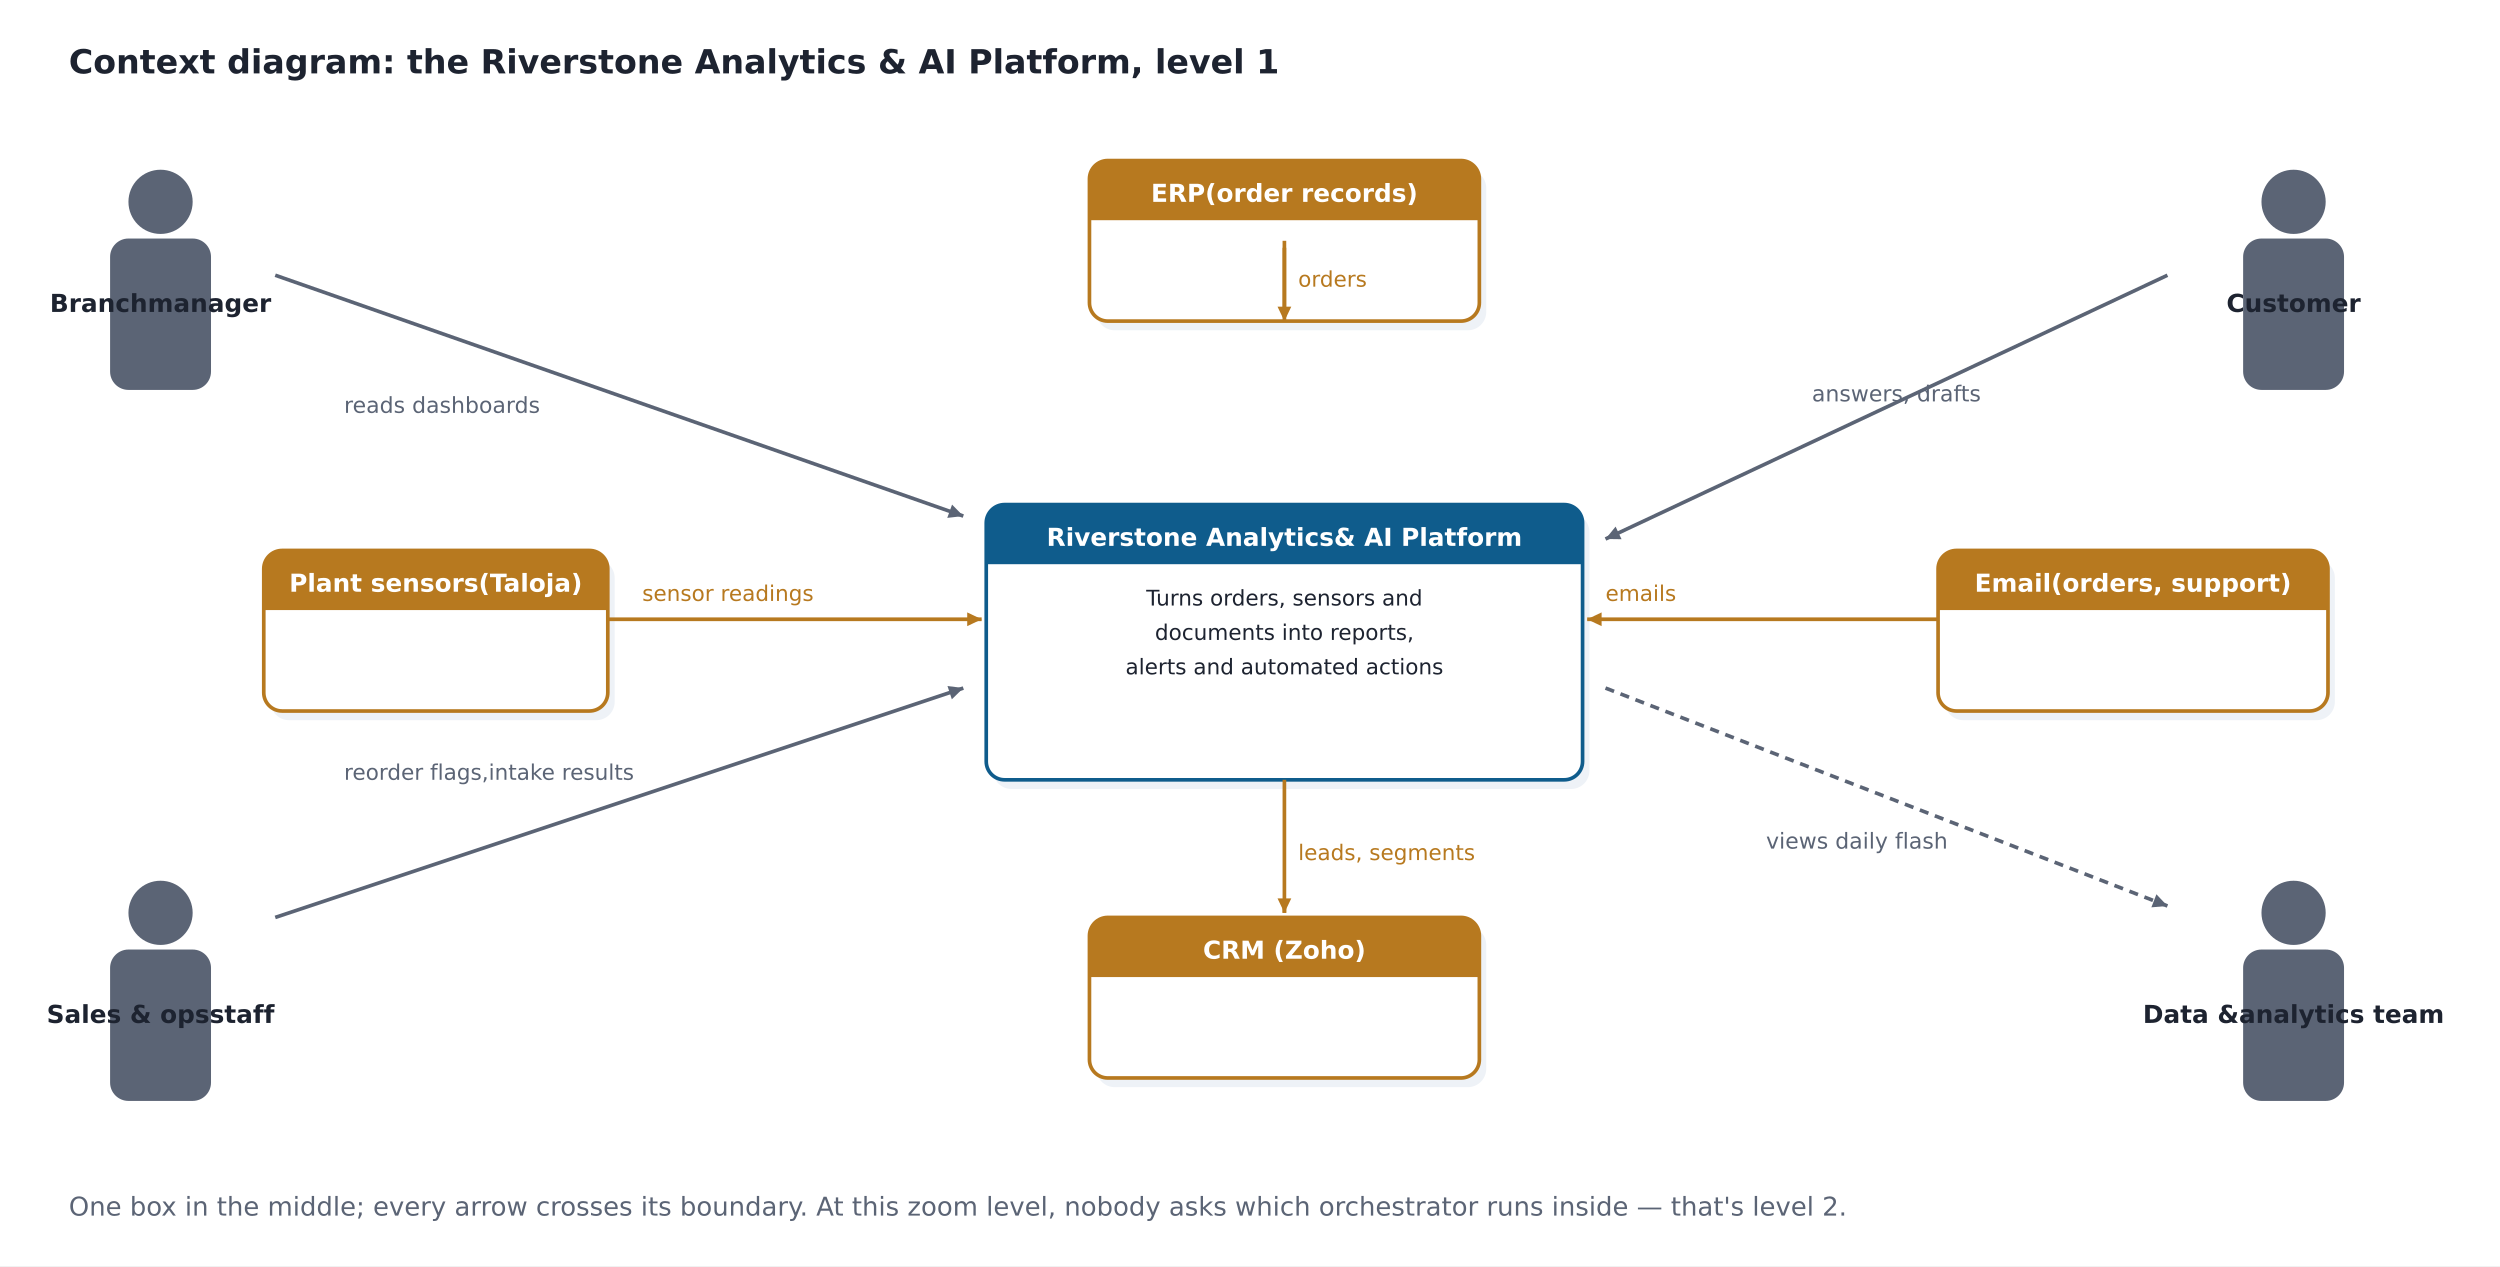
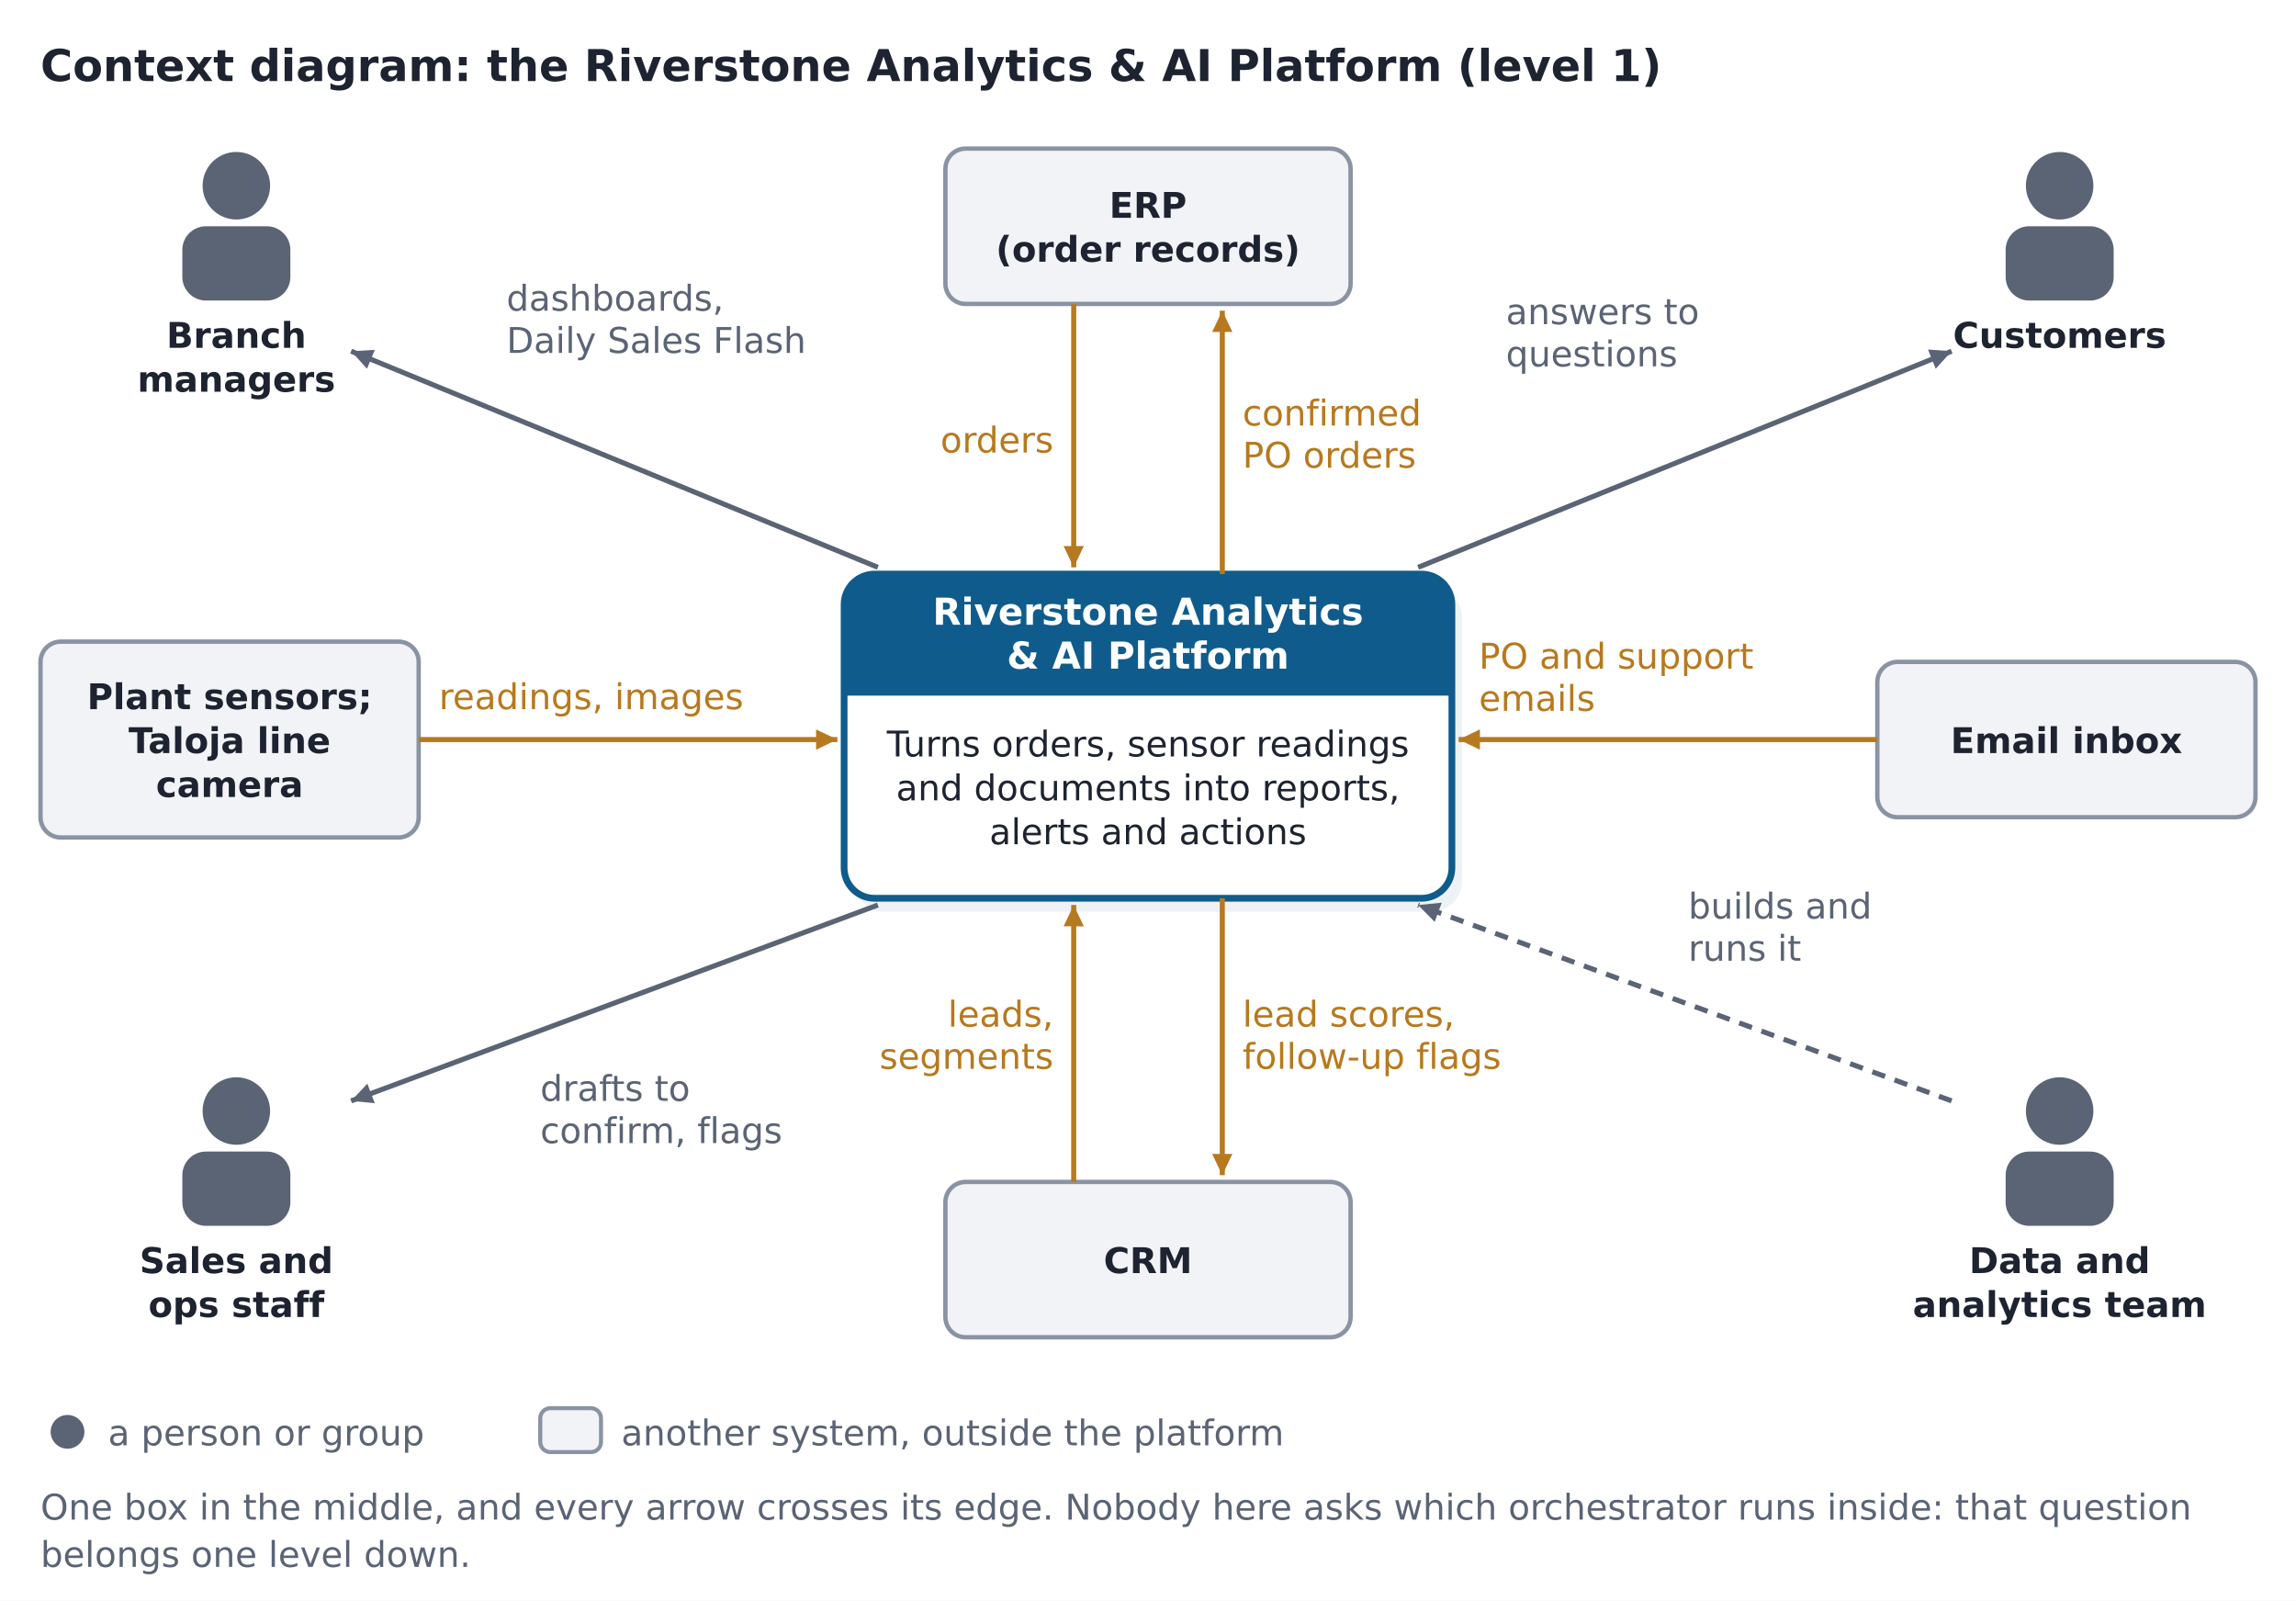
- <svg xmlns="http://www.w3.org/2000/svg" width="1090" height="552" viewBox="0 0 1090 552" font-family="DejaVu Sans, Arial, sans-serif">
-   <rect width="1090" height="552" fill="#ffffff" />
-   <text x="30" y="32" font-size="14.5" fill="#1d2330" font-weight="bold" text-anchor="start" font-family="Poppins, DejaVu Sans, sans-serif">Context diagram: the Riverstone Analytics &amp; AI Platform, level 1</text>
-   <rect x="433" y="224" width="260" height="120" rx="8" fill="#eef2f7" stroke="none" stroke-width="1" />
-   <rect x="430" y="220" width="260" height="120" rx="8" fill="#fff" stroke="#0f5c8c" stroke-width="1.6" />
-   <path d="M430,228 a8,8 0 0 1 8,-8 H682 a8,8 0 0 1 8,8 V246 H430 Z" fill="#0f5c8c" />
-   <text x="560.0" y="238" font-size="10.8" fill="#fff" font-weight="bold" text-anchor="middle" font-family="Poppins, DejaVu Sans, sans-serif">Riverstone Analytics
- &amp; AI Platform</text>
-   <text x="560.0" y="264" font-size="9.4" fill="#1d2330" font-weight="normal" text-anchor="middle">Turns orders, sensors and</text>
-   <text x="560.0" y="279" font-size="9.4" fill="#1d2330" font-weight="normal" text-anchor="middle">documents into reports,</text>
-   <text x="560.0" y="294" font-size="9.4" fill="#1d2330" font-weight="normal" text-anchor="middle">alerts and automated actions</text>
-   <circle cx="70.0" cy="88" r="14" fill="#5b6475" />
-   <rect x="48.0" y="104" width="44" height="66" rx="8" fill="#5b6475" stroke="none" stroke-width="1" />
-   <text x="70.0" y="136" font-size="10.8" fill="#1d2330" font-weight="bold" text-anchor="middle" font-family="Poppins, DejaVu Sans, sans-serif">Branch
- manager</text>
-   <circle cx="70.0" cy="398" r="14" fill="#5b6475" />
-   <rect x="48.0" y="414" width="44" height="66" rx="8" fill="#5b6475" stroke="none" stroke-width="1" />
-   <text x="70.0" y="446" font-size="10.8" fill="#1d2330" font-weight="bold" text-anchor="middle" font-family="Poppins, DejaVu Sans, sans-serif">Sales &amp; ops
- staff</text>
-   <circle cx="1000.0" cy="88" r="14" fill="#5b6475" />
-   <rect x="978.0" y="104" width="44" height="66" rx="8" fill="#5b6475" stroke="none" stroke-width="1" />
-   <text x="1000.0" y="136" font-size="10.8" fill="#1d2330" font-weight="bold" text-anchor="middle" font-family="Poppins, DejaVu Sans, sans-serif">Customer</text>
-   <circle cx="1000.0" cy="398" r="14" fill="#5b6475" />
-   <rect x="978.0" y="414" width="44" height="66" rx="8" fill="#5b6475" stroke="none" stroke-width="1" />
-   <text x="1000.0" y="446" font-size="10.8" fill="#1d2330" font-weight="bold" text-anchor="middle" font-family="Poppins, DejaVu Sans, sans-serif">Data &amp;
- analytics team</text>
-   <rect x="478.0" y="74" width="170" height="70" rx="8" fill="#eef2f7" stroke="none" stroke-width="1" />
-   <rect x="475.0" y="70" width="170" height="70" rx="8" fill="#fff" stroke="#b7791f" stroke-width="1.6" />
-   <path d="M475.0,78 a8,8 0 0 1 8,-8 H637.0 a8,8 0 0 1 8,8 V96 H475.0 Z" fill="#b7791f" />
-   <text x="560.0" y="88" font-size="10.8" fill="#fff" font-weight="bold" text-anchor="middle" font-family="Poppins, DejaVu Sans, sans-serif">ERP
- (order records)</text>
-   <rect x="478.0" y="404" width="170" height="70" rx="8" fill="#eef2f7" stroke="none" stroke-width="1" />
-   <rect x="475.0" y="400" width="170" height="70" rx="8" fill="#fff" stroke="#b7791f" stroke-width="1.6" />
-   <path d="M475.0,408 a8,8 0 0 1 8,-8 H637.0 a8,8 0 0 1 8,8 V426 H475.0 Z" fill="#b7791f" />
-   <text x="560.0" y="418" font-size="10.8" fill="#fff" font-weight="bold" text-anchor="middle" font-family="Poppins, DejaVu Sans, sans-serif">CRM (Zoho)</text>
-   <rect x="118.0" y="244" width="150" height="70" rx="8" fill="#eef2f7" stroke="none" stroke-width="1" />
-   <rect x="115.0" y="240" width="150" height="70" rx="8" fill="#fff" stroke="#b7791f" stroke-width="1.6" />
-   <path d="M115.0,248 a8,8 0 0 1 8,-8 H257.0 a8,8 0 0 1 8,8 V266 H115.0 Z" fill="#b7791f" />
-   <text x="190.0" y="258" font-size="10.8" fill="#fff" font-weight="bold" text-anchor="middle" font-family="Poppins, DejaVu Sans, sans-serif">Plant sensors
- (Taloja)</text>
-   <rect x="848.0" y="244" width="170" height="70" rx="8" fill="#eef2f7" stroke="none" stroke-width="1" />
-   <rect x="845.0" y="240" width="170" height="70" rx="8" fill="#fff" stroke="#b7791f" stroke-width="1.6" />
-   <path d="M845.0,248 a8,8 0 0 1 8,-8 H1007.0 a8,8 0 0 1 8,8 V266 H845.0 Z" fill="#b7791f" />
-   <text x="930.0" y="258" font-size="10.8" fill="#fff" font-weight="bold" text-anchor="middle" font-family="Poppins, DejaVu Sans, sans-serif">Email
- (orders, support)</text>
-   <path d="M120,120 L420,225" fill="none" stroke="#5b6475" stroke-width="1.6" stroke-linejoin="round" />
-   <path d="M420,225 L413.0,225.8 L415.1,220.0 Z" fill="#5b6475" />
-   <text x="150" y="180" font-size="9.6" fill="#5b6475" font-weight="normal" text-anchor="start">reads dashboards</text>
-   <path d="M120,400 L420,300" fill="none" stroke="#5b6475" stroke-width="1.6" stroke-linejoin="round" />
-   <path d="M420,300 L415.0,304.9 L413.1,299.1 Z" fill="#5b6475" />
-   <text x="150" y="340" font-size="9.4" fill="#5b6475" font-weight="normal" text-anchor="start">reorder flags,
- intake results</text>
-   <path d="M945,120 L700,235" fill="none" stroke="#5b6475" stroke-width="1.6" stroke-linejoin="round" />
-   <path d="M700,235 L704.4,229.6 L707.0,235.1 Z" fill="#5b6475" />
-   <text x="790" y="175" font-size="9.6" fill="#5b6475" font-weight="normal" text-anchor="start">answers, drafts</text>
-   <path d="M700,300 L945,395" fill="none" stroke="#5b6475" stroke-width="1.6" stroke-linejoin="round" stroke-dasharray="4 3" />
-   <path d="M945,395 L938.0,395.6 L940.2,389.9 Z" fill="#5b6475" />
-   <text x="770" y="370" font-size="9.6" fill="#5b6475" font-weight="normal" text-anchor="start">views daily flash</text>
-   <path d="M265,270 L428,270" fill="none" stroke="#b7791f" stroke-width="1.6" stroke-linejoin="round" />
-   <path d="M428,270 L421.7,273.0 L421.7,267.0 Z" fill="#b7791f" />
-   <text x="280" y="262" font-size="9.4" fill="#b7791f" font-weight="normal" text-anchor="start">sensor readings</text>
-   <path d="M560,105 L560,138" fill="none" stroke="#b7791f" stroke-width="1.6" stroke-linejoin="round" />
-   <path d="M560,108 L560,140" fill="none" stroke="#b7791f" stroke-width="1.6" stroke-linejoin="round" />
-   <path d="M560,140 L557.0,133.7 L563.0,133.7 Z" fill="#b7791f" />
-   <text x="566" y="125" font-size="9.4" fill="#b7791f" font-weight="normal" text-anchor="start">orders</text>
-   <path d="M560,340 L560,398" fill="none" stroke="#b7791f" stroke-width="1.6" stroke-linejoin="round" />
-   <path d="M560,396 L560,398" fill="none" stroke="#b7791f" stroke-width="1.6" stroke-linejoin="round" />
-   <path d="M560,398 L557.0,391.7 L563.0,391.7 Z" fill="#b7791f" />
-   <text x="566" y="375" font-size="9.4" fill="#b7791f" font-weight="normal" text-anchor="start">leads, segments</text>
-   <path d="M845,270 L692,270" fill="none" stroke="#b7791f" stroke-width="1.6" stroke-linejoin="round" />
-   <path d="M692,270 L698.3,267.0 L698.3,273.0 Z" fill="#b7791f" />
-   <text x="700" y="262" font-size="9.4" fill="#b7791f" font-weight="normal" text-anchor="start">emails</text>
-   <text x="30" y="530" font-size="11.3" fill="#5b6475" font-weight="normal" text-anchor="start">One box in the middle; every arrow crosses its boundary. At this zoom level, nobody asks which orchestrator runs inside — that's level 2.</text>
+ <svg xmlns="http://www.w3.org/2000/svg" width="680" height="474" viewBox="0 0 680 474" font-family="DejaVu Sans, Arial, sans-serif">
+   <rect width="680" height="474" fill="#ffffff" />
+   <text x="12" y="24" font-size="13" fill="#1d2330" font-weight="bold" text-anchor="start" font-family="Poppins, DejaVu Sans, sans-serif">Context diagram: the Riverstone Analytics &amp; AI Platform (level 1)</text>
+   <rect x="253" y="174" width="180" height="96" rx="9" fill="#eef2f7" stroke="none" stroke-width="1" />
+   <rect x="250" y="170" width="180" height="96" rx="9" fill="#fff" stroke="#0f5c8c" stroke-width="2" />
+   <path d="M250,179 a9,9 0 0 1 9,-9 H421 a9,9 0 0 1 9,9 V206 H250 Z" fill="#0f5c8c" />
+   <text x="340.0" y="185" font-size="11" fill="#fff" font-weight="bold" text-anchor="middle">Riverstone Analytics</text>
+   <text x="340.0" y="198" font-size="11" fill="#fff" font-weight="bold" text-anchor="middle">&amp; AI Platform</text>
+   <text x="340.0" y="224" font-size="10.5" fill="#1d2330" font-weight="normal" text-anchor="middle">Turns orders, sensor readings</text>
+   <text x="340.0" y="237" font-size="10.5" fill="#1d2330" font-weight="normal" text-anchor="middle">and documents into reports,</text>
+   <text x="340.0" y="250" font-size="10.5" fill="#1d2330" font-weight="normal" text-anchor="middle">alerts and actions</text>
+   <circle cx="70" cy="55" r="10" fill="#5b6475" />
+   <rect x="54" y="67" width="32" height="22" rx="7" fill="#5b6475" stroke="none" stroke-width="1" />
+   <text x="70" y="103" font-size="10.5" fill="#1d2330" font-weight="bold" text-anchor="middle">Branch</text>
+   <text x="70" y="116" font-size="10.5" fill="#1d2330" font-weight="bold" text-anchor="middle">managers</text>
+   <circle cx="610" cy="55" r="10" fill="#5b6475" />
+   <rect x="594" y="67" width="32" height="22" rx="7" fill="#5b6475" stroke="none" stroke-width="1" />
+   <text x="610" y="103" font-size="10.5" fill="#1d2330" font-weight="bold" text-anchor="middle">Customers</text>
+   <circle cx="70" cy="329" r="10" fill="#5b6475" />
+   <rect x="54" y="341" width="32" height="22" rx="7" fill="#5b6475" stroke="none" stroke-width="1" />
+   <text x="70" y="377" font-size="10.5" fill="#1d2330" font-weight="bold" text-anchor="middle">Sales and</text>
+   <text x="70" y="390" font-size="10.5" fill="#1d2330" font-weight="bold" text-anchor="middle">ops staff</text>
+   <circle cx="610" cy="329" r="10" fill="#5b6475" />
+   <rect x="594" y="341" width="32" height="22" rx="7" fill="#5b6475" stroke="none" stroke-width="1" />
+   <text x="610" y="377" font-size="10.5" fill="#1d2330" font-weight="bold" text-anchor="middle">Data and</text>
+   <text x="610" y="390" font-size="10.5" fill="#1d2330" font-weight="bold" text-anchor="middle">analytics team</text>
+   <rect x="280" y="44" width="120" height="46" rx="6" fill="#f1f3f6" stroke="#8a93a3" stroke-width="1.3" />
+   <text x="340.0" y="64.5" font-size="10.5" fill="#1d2330" font-weight="bold" text-anchor="middle">ERP</text>
+   <text x="340.0" y="77.5" font-size="10.5" fill="#1d2330" font-weight="bold" text-anchor="middle">(order records)</text>
+   <rect x="280" y="350" width="120" height="46" rx="6" fill="#f1f3f6" stroke="#8a93a3" stroke-width="1.3" />
+   <text x="340.0" y="377.0" font-size="10.5" fill="#1d2330" font-weight="bold" text-anchor="middle">CRM</text>
+   <rect x="12" y="190" width="112" height="58" rx="6" fill="#f1f3f6" stroke="#8a93a3" stroke-width="1.3" />
+   <text x="68.0" y="210.0" font-size="10.5" fill="#1d2330" font-weight="bold" text-anchor="middle">Plant sensors;</text>
+   <text x="68.0" y="223.0" font-size="10.5" fill="#1d2330" font-weight="bold" text-anchor="middle">Taloja line</text>
+   <text x="68.0" y="236.0" font-size="10.5" fill="#1d2330" font-weight="bold" text-anchor="middle">camera</text>
+   <rect x="556" y="196" width="112" height="46" rx="6" fill="#f1f3f6" stroke="#8a93a3" stroke-width="1.3" />
+   <text x="612.0" y="223.0" font-size="10.5" fill="#1d2330" font-weight="bold" text-anchor="middle">Email inbox</text>
+   <path d="M318,90 L318,168" fill="none" stroke="#b7791f" stroke-width="1.5" stroke-linejoin="round" />
+   <path d="M318,168 L315.0,161.7 L321.0,161.7 Z" fill="#b7791f" />
+   <text x="312" y="134" font-size="10.5" fill="#b7791f" font-weight="normal" text-anchor="end">orders</text>
+   <path d="M362,170 L362,92" fill="none" stroke="#b7791f" stroke-width="1.5" stroke-linejoin="round" />
+   <path d="M362,92 L365.0,98.3 L359.0,98.3 Z" fill="#b7791f" />
+   <text x="368" y="126.0" font-size="10.5" fill="#b7791f" font-weight="normal" text-anchor="start">confirmed</text>
+   <text x="368" y="138.5" font-size="10.5" fill="#b7791f" font-weight="normal" text-anchor="start">PO orders</text>
+   <path d="M318,350 L318,268" fill="none" stroke="#b7791f" stroke-width="1.5" stroke-linejoin="round" />
+   <path d="M318,268 L321.0,274.3 L315.0,274.3 Z" fill="#b7791f" />
+   <text x="312" y="304.0" font-size="10.5" fill="#b7791f" font-weight="normal" text-anchor="end">leads,</text>
+   <text x="312" y="316.5" font-size="10.5" fill="#b7791f" font-weight="normal" text-anchor="end">segments</text>
+   <path d="M362,266 L362,348" fill="none" stroke="#b7791f" stroke-width="1.5" stroke-linejoin="round" />
+   <path d="M362,348 L359.0,341.7 L365.0,341.7 Z" fill="#b7791f" />
+   <text x="368" y="304.0" font-size="10.5" fill="#b7791f" font-weight="normal" text-anchor="start">lead scores,</text>
+   <text x="368" y="316.5" font-size="10.5" fill="#b7791f" font-weight="normal" text-anchor="start">follow-up flags</text>
+   <path d="M124,219 L248,219" fill="none" stroke="#b7791f" stroke-width="1.5" stroke-linejoin="round" />
+   <path d="M248,219 L241.7,222.0 L241.7,216.0 Z" fill="#b7791f" />
+   <text x="130" y="210" font-size="10.5" fill="#b7791f" font-weight="normal" text-anchor="start">readings, images</text>
+   <path d="M556,219 L432,219" fill="none" stroke="#b7791f" stroke-width="1.5" stroke-linejoin="round" />
+   <path d="M432,219 L438.3,216.0 L438.3,222.0 Z" fill="#b7791f" />
+   <text x="438" y="198.0" font-size="10.5" fill="#b7791f" font-weight="normal" text-anchor="start">PO and support</text>
+   <text x="438" y="210.5" font-size="10.5" fill="#b7791f" font-weight="normal" text-anchor="start">emails</text>
+   <path d="M260,168 L104,104" fill="none" stroke="#5b6475" stroke-width="1.5" stroke-linejoin="round" />
+   <path d="M104,104 L111.0,103.6 L108.7,109.2 Z" fill="#5b6475" />
+   <text x="150" y="92.0" font-size="10.5" fill="#5b6475" font-weight="normal" text-anchor="start">dashboards,</text>
+   <text x="150" y="104.5" font-size="10.5" fill="#5b6475" font-weight="normal" text-anchor="start">Daily Sales Flash</text>
+   <path d="M420,168 L578,104" fill="none" stroke="#5b6475" stroke-width="1.5" stroke-linejoin="round" />
+   <path d="M578,104 L573.3,109.2 L571.0,103.5 Z" fill="#5b6475" />
+   <text x="446" y="96.0" font-size="10.5" fill="#5b6475" font-weight="normal" text-anchor="start">answers to</text>
+   <text x="446" y="108.5" font-size="10.5" fill="#5b6475" font-weight="normal" text-anchor="start">questions</text>
+   <path d="M260,268 L104,326" fill="none" stroke="#5b6475" stroke-width="1.5" stroke-linejoin="round" />
+   <path d="M104,326 L108.8,320.9 L111.0,326.7 Z" fill="#5b6475" />
+   <text x="160" y="326.0" font-size="10.5" fill="#5b6475" font-weight="normal" text-anchor="start">drafts to</text>
+   <text x="160" y="338.5" font-size="10.5" fill="#5b6475" font-weight="normal" text-anchor="start">confirm, flags</text>
+   <path d="M578,326 L420,268" fill="none" stroke="#5b6475" stroke-width="1.5" stroke-linejoin="round" stroke-dasharray="4 3" />
+   <path d="M420,268 L427.0,267.3 L424.9,273.0 Z" fill="#5b6475" />
+   <text x="500" y="272.0" font-size="10.5" fill="#5b6475" font-weight="normal" text-anchor="start">builds and</text>
+   <text x="500" y="284.5" font-size="10.5" fill="#5b6475" font-weight="normal" text-anchor="start">runs it</text>
+   <circle cx="20" cy="424" r="5" fill="#5b6475" />
+   <text x="32" y="428" font-size="10.5" fill="#5b6475" font-weight="normal" text-anchor="start">a person or group</text>
+   <rect x="160" y="417" width="18" height="13" rx="3" fill="#f1f3f6" stroke="#8a93a3" stroke-width="1.2" />
+   <text x="184" y="428" font-size="10.5" fill="#5b6475" font-weight="normal" text-anchor="start">another system, outside the platform</text>
+   <text x="12" y="450" font-size="10.5" fill="#5b6475" font-weight="normal" text-anchor="start">One box in the middle, and every arrow crosses its edge. Nobody here asks which orchestrator runs inside: that question</text>
+   <text x="12" y="464" font-size="10.5" fill="#5b6475" font-weight="normal" text-anchor="start">belongs one level down.</text>
</svg>
